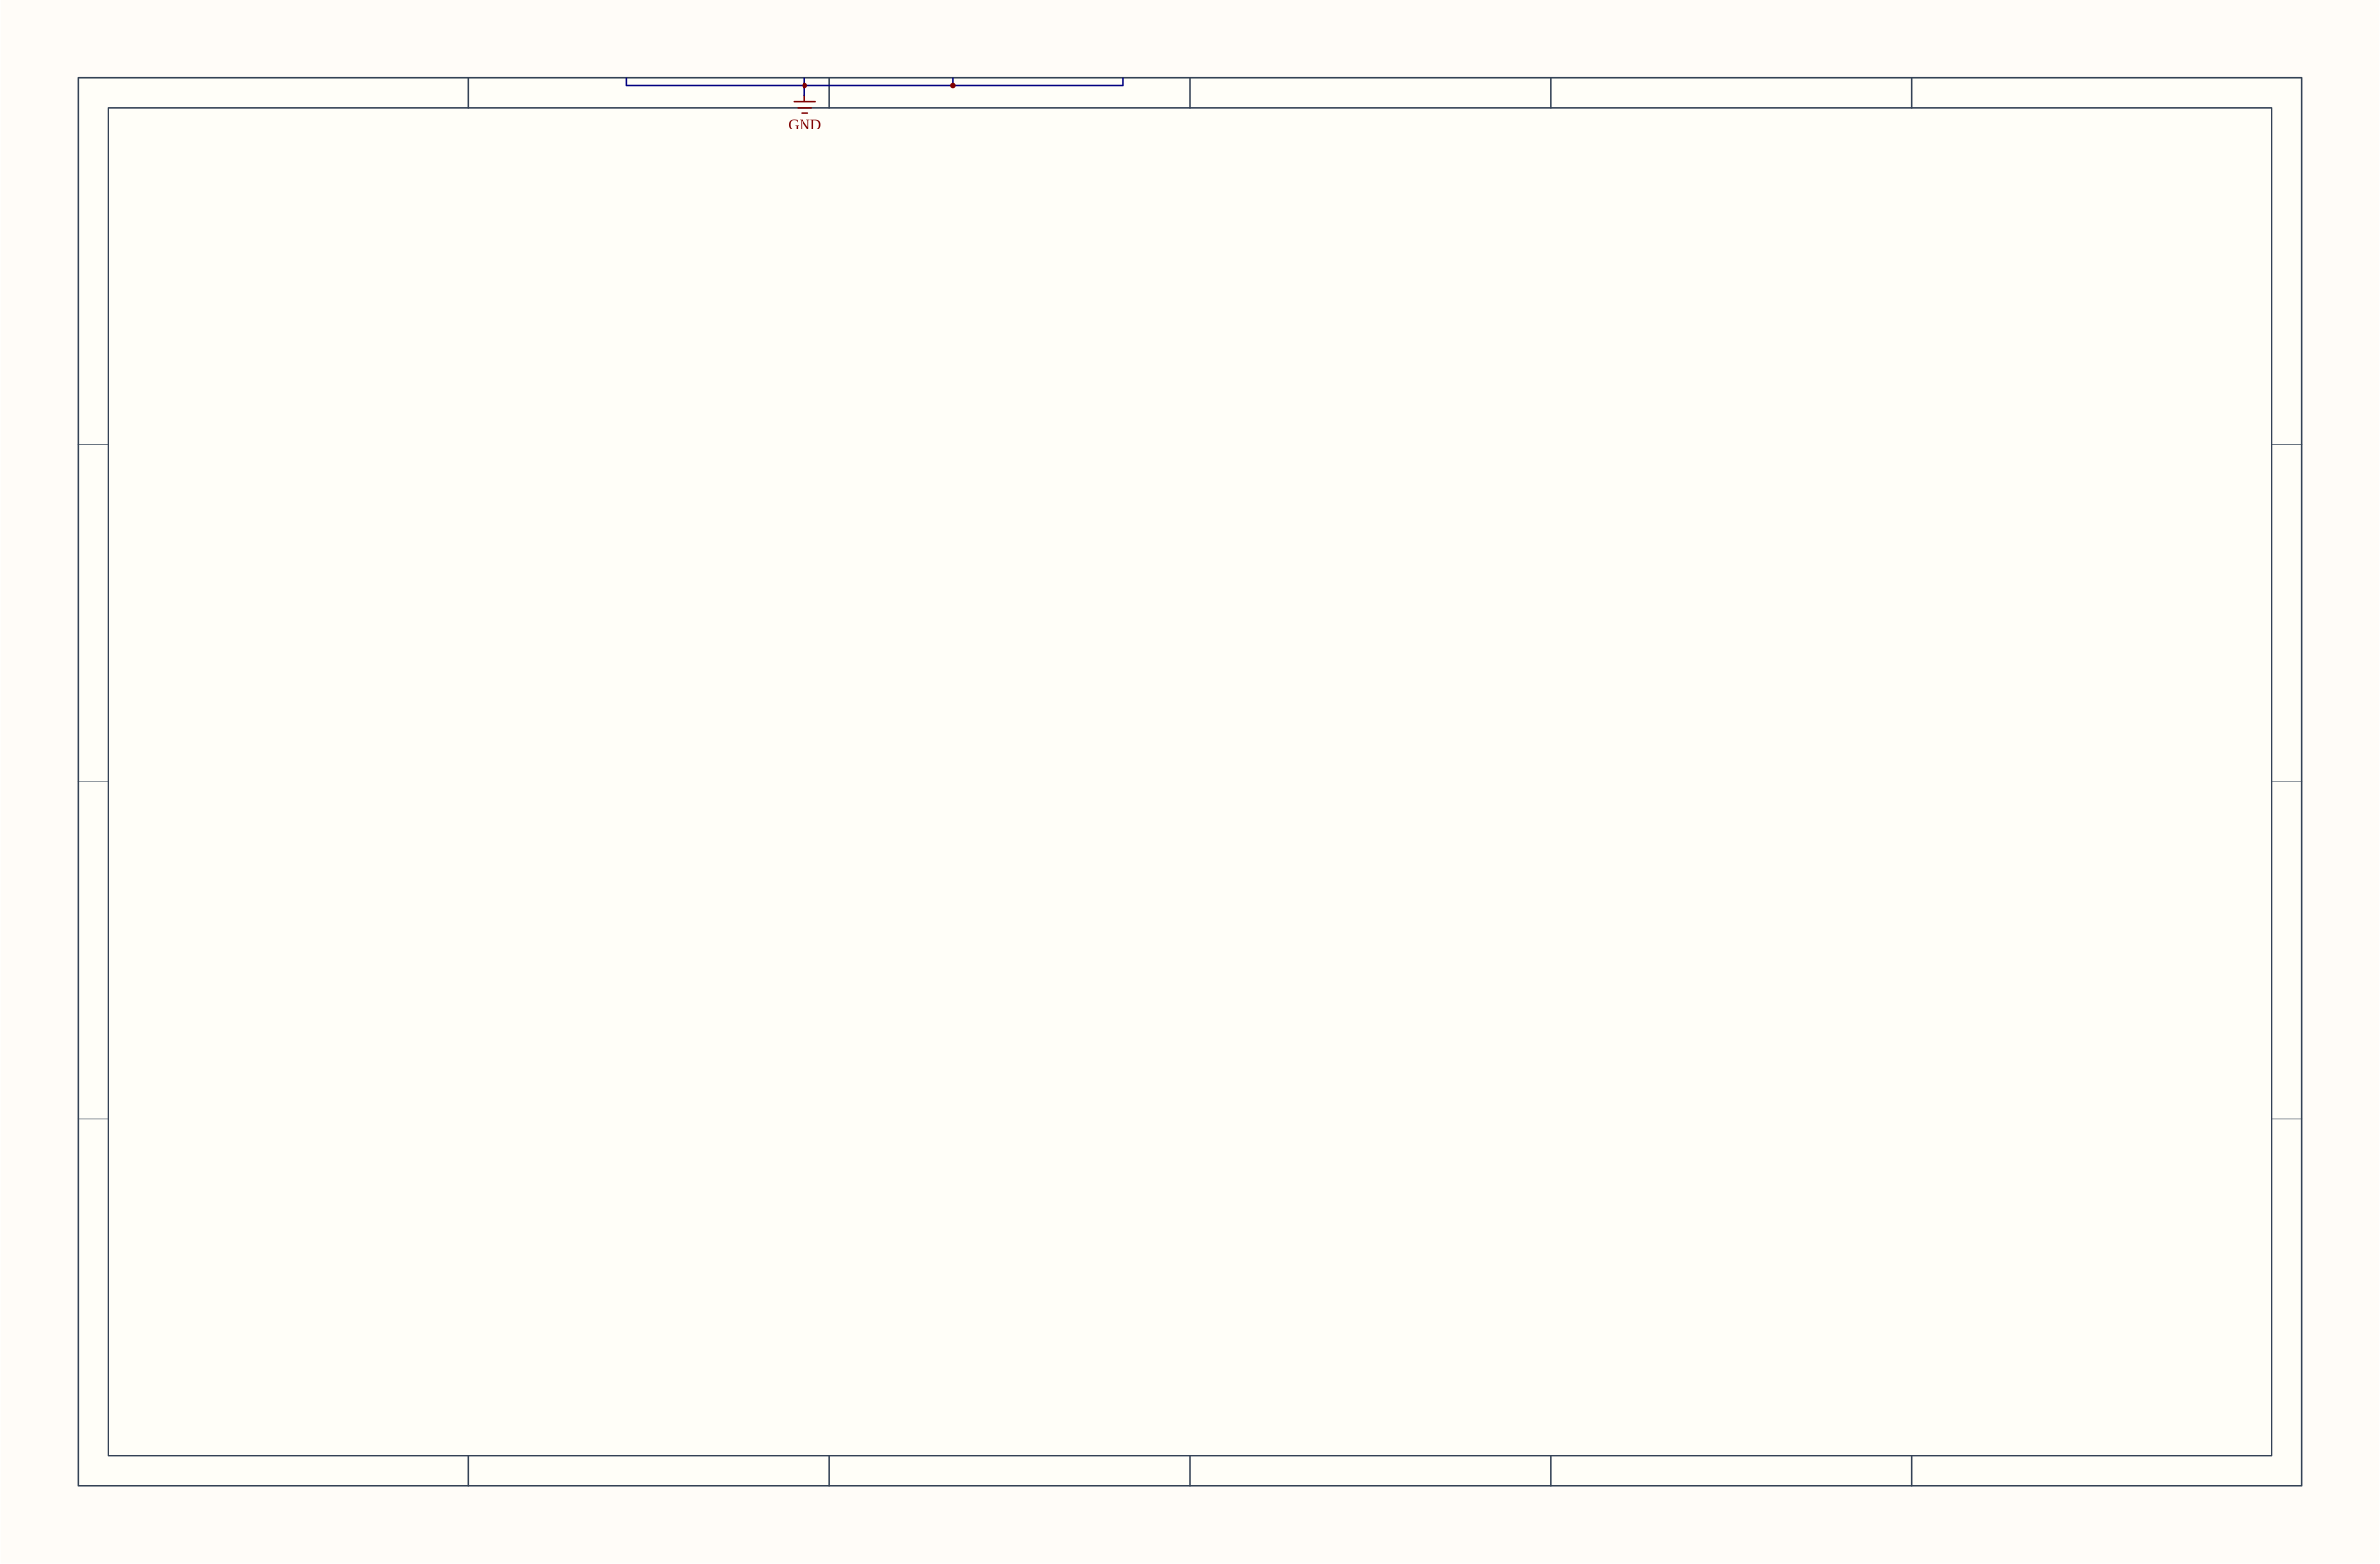
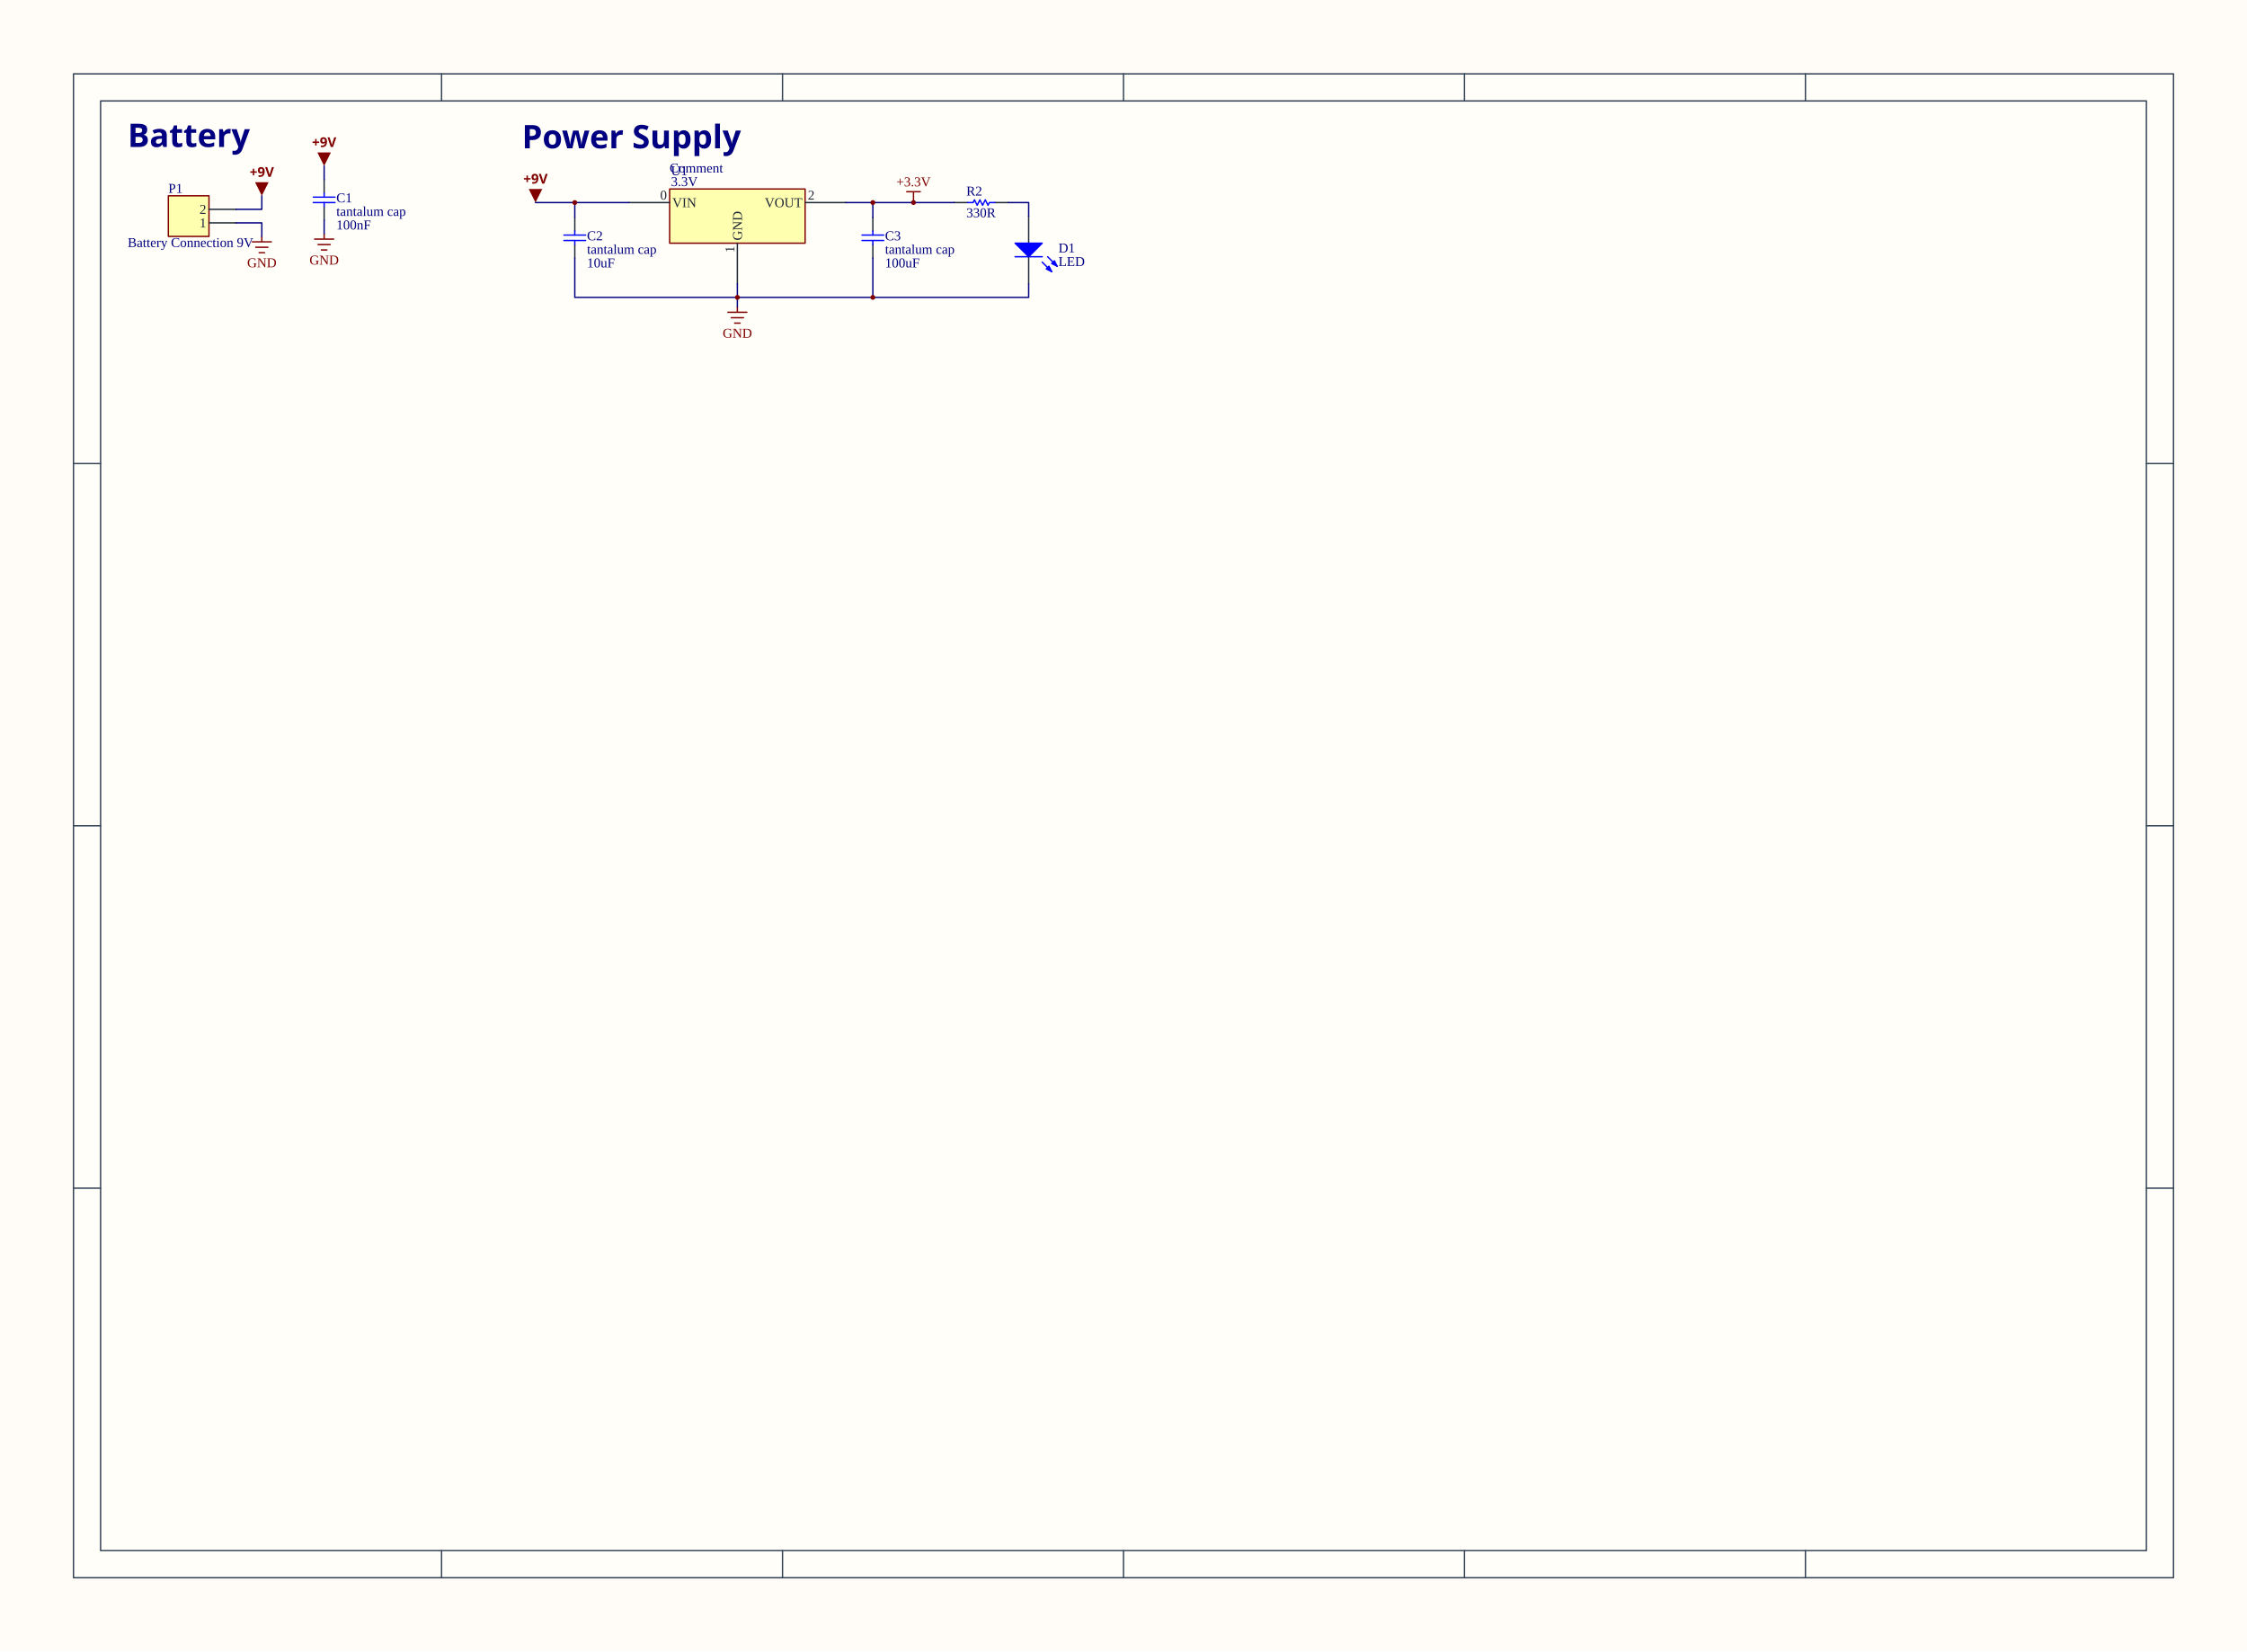
- <svg xmlns="http://www.w3.org/2000/svg" width="1000" height="657" viewBox="0 0 1605 1055" role="img" aria-label="PowerSupply.SchDoc blank sheet reproduction" class="altium-sheet" data-renderer="altiumts">
+ <svg xmlns="http://www.w3.org/2000/svg" width="1000" height="735" viewBox="0 0 1658.5 1218.5" role="img" aria-label="PowerSupply.SchDoc blank sheet reproduction" class="altium-sheet" data-renderer="altiumts">
  <rect width="100%" height="100%" fill="#fffcf8" />
  <g stroke-linecap="round" stroke-linejoin="round">
    <defs>
      <clipPath id="altium-sheet-paper">
-         <rect x="52.5" y="52.5" width="1500" height="950" />
+         <rect x="54.25" y="54.25" width="1550" height="1110" />
      </clipPath>
    </defs>
    <g data-record="SheetBorder" fill="#fffef8" stroke="#334155" stroke-width="1">
-       <rect x="52.5" y="52.5" width="1500" height="950" />
-       <rect x="72.5" y="72.5" width="1460" height="910" fill="none" />
-       <path d="M 315.833 52.5 V 72.5 M 315.833 982.5 V 1002.5" />
-       <path d="M 559.167 52.5 V 72.5 M 559.167 982.5 V 1002.5" />
-       <path d="M 802.5 52.5 V 72.5 M 802.5 982.5 V 1002.5" />
-       <path d="M 1045.833 52.5 V 72.5 M 1045.833 982.5 V 1002.5" />
-       <path d="M 1289.167 52.5 V 72.5 M 1289.167 982.5 V 1002.5" />
-       <path d="M 52.5 300 H 72.5 M 1532.5 300 H 1552.5" />
-       <path d="M 52.5 527.5 H 72.5 M 1532.5 527.5 H 1552.5" />
-       <path d="M 52.5 755 H 72.5 M 1532.5 755 H 1552.5" />
+       <rect x="54.25" y="54.25" width="1550" height="1110" />
+       <rect x="74.25" y="74.25" width="1510" height="1070" fill="none" />
+       <path d="M 325.917 54.25 V 74.25 M 325.917 1144.25 V 1164.25" />
+       <path d="M 577.583 54.25 V 74.25 M 577.583 1144.25 V 1164.25" />
+       <path d="M 829.25 54.25 V 74.25 M 829.25 1144.25 V 1164.25" />
+       <path d="M 1080.917 54.25 V 74.25 M 1080.917 1144.25 V 1164.25" />
+       <path d="M 1332.583 54.25 V 74.25 M 1332.583 1144.25 V 1164.25" />
+       <path d="M 54.25 341.75 H 74.25 M 1584.25 341.75 H 1604.25" />
+       <path d="M 54.25 609.25 H 74.25 M 1584.25 609.25 H 1604.25" />
+       <path d="M 54.25 876.75 H 74.25 M 1584.25 876.75 H 1604.25" />
    </g>
    <g data-sheet-content="true" clip-path="url(#altium-sheet-paper)">
-       <text data-record="4" x="0" y="0" fill="#000080" font-family="Times New Roman" font-size="10" font-style="normal" font-weight="normal" text-decoration="none" text-anchor="start" dominant-baseline="text-after-edge" transform="translate(1632.5 933.5) rotate(0)">=Title</text>
-       <text data-record="4" x="0" y="0" fill="#000080" font-family="Times New Roman" font-size="10" font-style="normal" font-weight="normal" text-decoration="none" text-anchor="start" dominant-baseline="text-after-edge" transform="translate(1852.5 1003.5) rotate(0)">=Author</text>
-       <text data-record="4" x="0" y="0" fill="#000080" font-family="Tahoma" font-size="24" font-style="normal" font-weight="bold" text-decoration="none" text-anchor="start" dominant-baseline="text-after-edge" transform="translate(92.5 -46.5) rotate(0)">Battery</text>
+       <text data-record="4" x="0" y="0" fill="#000080" font-family="Times New Roman" font-size="10" font-style="normal" font-weight="normal" text-decoration="none" text-anchor="start" dominant-baseline="text-after-edge" transform="translate(1634.25 1095.25) rotate(0)">=Title</text>
+       <text data-record="4" x="0" y="0" fill="#000080" font-family="Times New Roman" font-size="10" font-style="normal" font-weight="normal" text-decoration="none" text-anchor="start" dominant-baseline="text-after-edge" transform="translate(1854.25 1165.25) rotate(0)">=Author</text>
+       <text data-record="4" x="0" y="0" fill="#000080" font-family="Tahoma" font-size="24" font-style="normal" font-weight="bold" text-decoration="none" text-anchor="start" dominant-baseline="text-after-edge" transform="translate(94.25 115.25) rotate(0)">Battery</text>
      <g data-record="17">
-         <path d="M 191.5 -17.5 L 186.5 -27.5 L 196.5 -27.5 Z" fill="#800000" />
-         <text x="191.5" y="-31.5" text-anchor="middle" dominant-baseline="auto" fill="#800000" font-family="Tahoma" font-size="10" font-style="normal" font-weight="bold" text-decoration="none">+9V</text>
+         <path d="M 193.25 144.25 L 188.25 134.25 L 198.25 134.25 Z" fill="#800000" />
+         <text x="193.25" y="130.25" text-anchor="middle" dominant-baseline="auto" fill="#800000" font-family="Tahoma" font-size="10" font-style="normal" font-weight="bold" text-decoration="none">+9V</text>
      </g>
      <g data-record="17">
-         <path d="M 191.5 12.5 L 191.5 16.5 M 198.5 16.5 L 184.5 16.5 M 196 20.5 L 187 20.5 M 193.5 24.5 L 189.5 24.5" fill="none" stroke="#800000" stroke-width="1" />
-         <text x="191.5" y="28.5" text-anchor="middle" dominant-baseline="hanging" fill="#800000" font-family="Times New Roman" font-size="10" font-style="normal" font-weight="normal" text-decoration="none">GND</text>
+         <path d="M 193.25 174.25 L 193.25 178.25 M 200.25 178.25 L 186.25 178.25 M 197.75 182.25 L 188.75 182.25 M 195.25 186.25 L 191.25 186.25" fill="none" stroke="#800000" stroke-width="1" />
+         <text x="193.25" y="190.25" text-anchor="middle" dominant-baseline="hanging" fill="#800000" font-family="Times New Roman" font-size="10" font-style="normal" font-weight="normal" text-decoration="none">GND</text>
      </g>
      <g data-record="17">
-         <path d="M 237.5 -39.5 L 232.5 -49.5 L 242.5 -49.5 Z" fill="#800000" />
-         <text x="237.5" y="-53.5" text-anchor="middle" dominant-baseline="auto" fill="#800000" font-family="Tahoma" font-size="10" font-style="normal" font-weight="bold" text-decoration="none">+9V</text>
+         <path d="M 239.25 122.25 L 234.25 112.25 L 244.25 112.25 Z" fill="#800000" />
+         <text x="239.25" y="108.25" text-anchor="middle" dominant-baseline="auto" fill="#800000" font-family="Tahoma" font-size="10" font-style="normal" font-weight="bold" text-decoration="none">+9V</text>
      </g>
      <g data-record="17">
-         <path d="M 237.5 10.5 L 237.5 14.5 M 244.5 14.5 L 230.5 14.5 M 242 18.5 L 233 18.5 M 239.5 22.5 L 235.5 22.5" fill="none" stroke="#800000" stroke-width="1" />
-         <text x="237.5" y="26.5" text-anchor="middle" dominant-baseline="hanging" fill="#800000" font-family="Times New Roman" font-size="10" font-style="normal" font-weight="normal" text-decoration="none">GND</text>
+         <path d="M 239.25 172.25 L 239.25 176.25 M 246.25 176.25 L 232.25 176.25 M 243.75 180.25 L 234.75 180.25 M 241.25 184.25 L 237.25 184.25" fill="none" stroke="#800000" stroke-width="1" />
+         <text x="239.25" y="188.25" text-anchor="middle" dominant-baseline="hanging" fill="#800000" font-family="Times New Roman" font-size="10" font-style="normal" font-weight="normal" text-decoration="none">GND</text>
      </g>
-       <text data-record="41" x="0" y="0" fill="#000080" font-family="Times New Roman" font-size="10" font-style="normal" font-weight="normal" text-decoration="none" text-anchor="start" dominant-baseline="text-after-edge" transform="translate(493.5 -22.5) rotate(0)">3.3V</text>
-       <rect data-record="14" x="492.5" y="-22.5" width="100" height="40" rx="0" fill="#ffffb0" stroke="#800000" stroke-width="1" />
+       <text data-record="41" x="0" y="0" fill="#000080" font-family="Times New Roman" font-size="10" font-style="normal" font-weight="normal" text-decoration="none" text-anchor="start" dominant-baseline="text-after-edge" transform="translate(495.25 139.25) rotate(0)">3.3V</text>
+       <rect data-record="14" x="494.25" y="139.25" width="100" height="40" rx="0" fill="#ffffb0" stroke="#800000" stroke-width="1" />
      <g data-record="2">
-         <line x1="492.5" y1="-12.5" x2="462.5" y2="-12.5" stroke="#1f2937" stroke-width="1" />
-         <text x="0" y="0" fill="#1f2937" font-family="Times New Roman" font-size="10" font-style="normal" font-weight="normal" text-decoration="none" text-anchor="end" dominant-baseline="text-after-edge" transform="translate(490.5 -12.5) rotate(0)">0</text>
-         <text x="0" y="0" fill="#1f2937" font-family="Times New Roman" font-size="10" font-style="normal" font-weight="normal" text-decoration="none" text-anchor="start" dominant-baseline="central" transform="translate(494.5 -12.5) rotate(0)">VIN</text>
+         <line x1="494.25" y1="149.25" x2="464.25" y2="149.25" stroke="#1f2937" stroke-width="1" />
+         <text x="0" y="0" fill="#1f2937" font-family="Times New Roman" font-size="10" font-style="normal" font-weight="normal" text-decoration="none" text-anchor="end" dominant-baseline="text-after-edge" transform="translate(492.25 149.25) rotate(0)">0</text>
+         <text x="0" y="0" fill="#1f2937" font-family="Times New Roman" font-size="10" font-style="normal" font-weight="normal" text-decoration="none" text-anchor="start" dominant-baseline="central" transform="translate(496.25 149.25) rotate(0)">VIN</text>
      </g>
      <g data-record="2">
-         <line x1="592.5" y1="-12.5" x2="622.5" y2="-12.5" stroke="#1f2937" stroke-width="1" />
-         <text x="0" y="0" fill="#1f2937" font-family="Times New Roman" font-size="10" font-style="normal" font-weight="normal" text-decoration="none" text-anchor="start" dominant-baseline="text-after-edge" transform="translate(594.5 -12.5) rotate(0)">2</text>
-         <text x="0" y="0" fill="#1f2937" font-family="Times New Roman" font-size="10" font-style="normal" font-weight="normal" text-decoration="none" text-anchor="end" dominant-baseline="central" transform="translate(590.5 -12.5) rotate(0)">VOUT</text>
+         <line x1="594.25" y1="149.25" x2="624.25" y2="149.25" stroke="#1f2937" stroke-width="1" />
+         <text x="0" y="0" fill="#1f2937" font-family="Times New Roman" font-size="10" font-style="normal" font-weight="normal" text-decoration="none" text-anchor="start" dominant-baseline="text-after-edge" transform="translate(596.25 149.25) rotate(0)">2</text>
+         <text x="0" y="0" fill="#1f2937" font-family="Times New Roman" font-size="10" font-style="normal" font-weight="normal" text-decoration="none" text-anchor="end" dominant-baseline="central" transform="translate(592.25 149.25) rotate(0)">VOUT</text>
      </g>
      <g data-record="2">
-         <line x1="542.5" y1="17.5" x2="542.5" y2="47.5" stroke="#1f2937" stroke-width="1" />
-         <text x="0" y="0" fill="#1f2937" font-family="Times New Roman" font-size="10" font-style="normal" font-weight="normal" text-decoration="none" text-anchor="end" dominant-baseline="text-after-edge" transform="translate(542.5 19.5) rotate(-90)">1</text>
-         <text x="0" y="0" fill="#1f2937" font-family="Times New Roman" font-size="10" font-style="normal" font-weight="normal" text-decoration="none" text-anchor="start" dominant-baseline="central" transform="translate(542.5 15.5) rotate(-90)">GND</text>
+         <line x1="544.25" y1="179.25" x2="544.25" y2="209.25" stroke="#1f2937" stroke-width="1" />
+         <text x="0" y="0" fill="#1f2937" font-family="Times New Roman" font-size="10" font-style="normal" font-weight="normal" text-decoration="none" text-anchor="end" dominant-baseline="text-after-edge" transform="translate(544.25 181.25) rotate(-90)">1</text>
+         <text x="0" y="0" fill="#1f2937" font-family="Times New Roman" font-size="10" font-style="normal" font-weight="normal" text-decoration="none" text-anchor="start" dominant-baseline="central" transform="translate(544.25 177.25) rotate(-90)">GND</text>
      </g>
-       <text data-record="34" x="0" y="0" fill="#000080" font-family="Times New Roman" font-size="10" font-style="normal" font-weight="normal" text-decoration="none" text-anchor="start" dominant-baseline="text-after-edge" transform="translate(493.5 -30.5) rotate(0)">U1</text>
-       <text data-record="41" x="0" y="0" fill="#000080" font-family="Times New Roman" font-size="10" font-style="normal" font-weight="normal" text-decoration="none" text-anchor="start" dominant-baseline="text-after-edge" transform="translate(492.5 -32.5) rotate(0)">Comment</text>
-       <text data-record="4" x="0" y="0" fill="#000080" font-family="Tahoma" font-size="24" font-style="normal" font-weight="bold" text-decoration="none" text-anchor="start" dominant-baseline="text-after-edge" transform="translate(383.5 -45.5) rotate(0)">Power Supply</text>
+       <text data-record="34" x="0" y="0" fill="#000080" font-family="Times New Roman" font-size="10" font-style="normal" font-weight="normal" text-decoration="none" text-anchor="start" dominant-baseline="text-after-edge" transform="translate(495.25 131.25) rotate(0)">U1</text>
+       <text data-record="41" x="0" y="0" fill="#000080" font-family="Times New Roman" font-size="10" font-style="normal" font-weight="normal" text-decoration="none" text-anchor="start" dominant-baseline="text-after-edge" transform="translate(494.25 129.25) rotate(0)">Comment</text>
+       <text data-record="4" x="0" y="0" fill="#000080" font-family="Tahoma" font-size="24" font-style="normal" font-weight="bold" text-decoration="none" text-anchor="start" dominant-baseline="text-after-edge" transform="translate(385.25 116.25) rotate(0)">Power Supply</text>
      <g data-record="17">
-         <path d="M 542.5 64.5 L 542.5 68.5 M 549.5 68.5 L 535.5 68.5 M 547 72.5 L 538 72.5 M 544.5 76.5 L 540.5 76.5" fill="none" stroke="#800000" stroke-width="1" />
-         <text x="542.5" y="80.5" text-anchor="middle" dominant-baseline="hanging" fill="#800000" font-family="Times New Roman" font-size="10" font-style="normal" font-weight="normal" text-decoration="none">GND</text>
+         <path d="M 544.25 226.25 L 544.25 230.25 M 551.25 230.25 L 537.25 230.25 M 548.75 234.25 L 539.75 234.25 M 546.25 238.25 L 542.25 238.25" fill="none" stroke="#800000" stroke-width="1" />
+         <text x="544.25" y="242.25" text-anchor="middle" dominant-baseline="hanging" fill="#800000" font-family="Times New Roman" font-size="10" font-style="normal" font-weight="normal" text-decoration="none">GND</text>
      </g>
      <g data-record="17">
-         <path d="M 393.5 -12.5 L 388.5 -22.5 L 398.5 -22.5 Z" fill="#800000" />
-         <text x="393.5" y="-26.5" text-anchor="middle" dominant-baseline="auto" fill="#800000" font-family="Tahoma" font-size="10" font-style="normal" font-weight="bold" text-decoration="none">+9V</text>
+         <path d="M 395.25 149.25 L 390.25 139.25 L 400.25 139.25 Z" fill="#800000" />
+         <text x="395.25" y="135.25" text-anchor="middle" dominant-baseline="auto" fill="#800000" font-family="Tahoma" font-size="10" font-style="normal" font-weight="bold" text-decoration="none">+9V</text>
      </g>
      <g data-record="17">
-         <path d="M 672.5 -12.5 L 672.5 -20.5 M 667.5 -20.5 L 677.5 -20.5" fill="none" stroke="#800000" stroke-width="1" />
-         <text x="672.5" y="-24.5" text-anchor="middle" dominant-baseline="auto" fill="#800000" font-family="Times New Roman" font-size="10" font-style="normal" font-weight="normal" text-decoration="none">+3.3V</text>
+         <path d="M 674.25 149.25 L 674.25 141.25 M 669.25 141.25 L 679.25 141.25" fill="none" stroke="#800000" stroke-width="1" />
+         <text x="674.25" y="137.25" text-anchor="middle" dominant-baseline="auto" fill="#800000" font-family="Times New Roman" font-size="10" font-style="normal" font-weight="normal" text-decoration="none">+3.3V</text>
      </g>
-       <rect data-record="14" x="122.5" y="-17.5" width="30" height="30" rx="0" fill="#ffffb0" stroke="#800000" stroke-width="1" />
+       <rect data-record="14" x="124.25" y="144.25" width="30" height="30" rx="0" fill="#ffffb0" stroke="#800000" stroke-width="1" />
      <g data-record="2">
-         <line x1="152.5" y1="2.5" x2="172.5" y2="2.5" stroke="#1f2937" stroke-width="1" />
-         <text x="0" y="0" fill="#1f2937" font-family="Times New Roman" font-size="10" font-style="normal" font-weight="normal" text-decoration="none" text-anchor="end" dominant-baseline="central" transform="translate(150.5 2.5) rotate(0)">1</text>
+         <line x1="154.25" y1="164.25" x2="174.25" y2="164.25" stroke="#1f2937" stroke-width="1" />
+         <text x="0" y="0" fill="#1f2937" font-family="Times New Roman" font-size="10" font-style="normal" font-weight="normal" text-decoration="none" text-anchor="end" dominant-baseline="central" transform="translate(152.25 164.25) rotate(0)">1</text>
      </g>
      <g data-record="2">
-         <line x1="152.5" y1="-7.5" x2="172.5" y2="-7.5" stroke="#1f2937" stroke-width="1" />
-         <text x="0" y="0" fill="#1f2937" font-family="Times New Roman" font-size="10" font-style="normal" font-weight="normal" text-decoration="none" text-anchor="end" dominant-baseline="central" transform="translate(150.5 -7.5) rotate(0)">2</text>
+         <line x1="154.25" y1="154.25" x2="174.25" y2="154.25" stroke="#1f2937" stroke-width="1" />
+         <text x="0" y="0" fill="#1f2937" font-family="Times New Roman" font-size="10" font-style="normal" font-weight="normal" text-decoration="none" text-anchor="end" dominant-baseline="central" transform="translate(152.25 154.25) rotate(0)">2</text>
      </g>
-       <text data-record="34" x="0" y="0" fill="#000080" font-family="Times New Roman" font-size="10" font-style="normal" font-weight="normal" text-decoration="none" text-anchor="start" dominant-baseline="text-after-edge" transform="translate(122.5 -17.5) rotate(0)">P1</text>
-       <text data-record="41" x="0" y="0" fill="#000080" font-family="Times New Roman" font-size="10" font-style="normal" font-weight="normal" text-decoration="none" text-anchor="start" dominant-baseline="text-after-edge" transform="translate(92.5 22.5) rotate(0)">Battery Connection 9V</text>
+       <text data-record="34" x="0" y="0" fill="#000080" font-family="Times New Roman" font-size="10" font-style="normal" font-weight="normal" text-decoration="none" text-anchor="start" dominant-baseline="text-after-edge" transform="translate(124.25 144.25) rotate(0)">P1</text>
+       <text data-record="41" x="0" y="0" fill="#000080" font-family="Times New Roman" font-size="10" font-style="normal" font-weight="normal" text-decoration="none" text-anchor="start" dominant-baseline="text-after-edge" transform="translate(94.25 184.25) rotate(0)">Battery Connection 9V</text>
      <g data-record="2">
-         <line x1="237.5" y1="-9.5" x2="237.5" y2="0.5" stroke="#1f2937" stroke-width="1" />
+         <line x1="239.25" y1="152.25" x2="239.25" y2="162.25" stroke="#1f2937" stroke-width="1" />
      </g>
      <g data-record="2">
-         <line x1="237.5" y1="-19.5" x2="237.5" y2="-29.5" stroke="#1f2937" stroke-width="1" />
+         <line x1="239.25" y1="142.25" x2="239.25" y2="132.25" stroke="#1f2937" stroke-width="1" />
      </g>
-       <line data-record="13" x1="229.5" y1="-16.5" x2="245.5" y2="-16.5" stroke="#0000ff" stroke-width="1" />
-       <line data-record="13" x1="245.5" y1="-12.5" x2="229.5" y2="-12.5" stroke="#0000ff" stroke-width="1" />
-       <polyline data-record="6" points="237.5,-9.5 237.5,-12.5" fill="none" stroke="#0000ff" stroke-width="1" />
-       <polyline data-record="6" points="237.5,-19.5 237.5,-16.5" fill="none" stroke="#0000ff" stroke-width="1" />
-       <text data-record="41" x="0" y="0" fill="#000080" font-family="Times New Roman" font-size="10" font-style="normal" font-weight="normal" text-decoration="none" text-anchor="start" dominant-baseline="text-after-edge" transform="translate(246.5 9.5) rotate(0)">100nF</text>
-       <text data-record="34" x="0" y="0" fill="#000080" font-family="Times New Roman" font-size="10" font-style="normal" font-weight="normal" text-decoration="none" text-anchor="start" dominant-baseline="text-after-edge" transform="translate(246.5 -10.5) rotate(0)">C1</text>
-       <text data-record="41" x="0" y="0" fill="#000080" font-family="Times New Roman" font-size="10" font-style="normal" font-weight="normal" text-decoration="none" text-anchor="start" dominant-baseline="text-after-edge" transform="translate(246.5 -0.5) rotate(0)">tantalum cap</text>
+       <line data-record="13" x1="231.25" y1="145.25" x2="247.25" y2="145.25" stroke="#0000ff" stroke-width="1" />
+       <line data-record="13" x1="247.25" y1="149.25" x2="231.25" y2="149.25" stroke="#0000ff" stroke-width="1" />
+       <polyline data-record="6" points="239.25,152.25 239.25,149.25" fill="none" stroke="#0000ff" stroke-width="1" />
+       <polyline data-record="6" points="239.25,142.25 239.25,145.25" fill="none" stroke="#0000ff" stroke-width="1" />
+       <text data-record="41" x="0" y="0" fill="#000080" font-family="Times New Roman" font-size="10" font-style="normal" font-weight="normal" text-decoration="none" text-anchor="start" dominant-baseline="text-after-edge" transform="translate(248.25 171.25) rotate(0)">100nF</text>
+       <text data-record="34" x="0" y="0" fill="#000080" font-family="Times New Roman" font-size="10" font-style="normal" font-weight="normal" text-decoration="none" text-anchor="start" dominant-baseline="text-after-edge" transform="translate(248.25 151.25) rotate(0)">C1</text>
+       <text data-record="41" x="0" y="0" fill="#000080" font-family="Times New Roman" font-size="10" font-style="normal" font-weight="normal" text-decoration="none" text-anchor="start" dominant-baseline="text-after-edge" transform="translate(248.25 161.25) rotate(0)">tantalum cap</text>
      <g data-record="2">
-         <line x1="422.5" y1="18.5" x2="422.5" y2="28.5" stroke="#1f2937" stroke-width="1" />
+         <line x1="424.25" y1="180.25" x2="424.25" y2="190.25" stroke="#1f2937" stroke-width="1" />
      </g>
      <g data-record="2">
-         <line x1="422.5" y1="8.5" x2="422.5" y2="-1.5" stroke="#1f2937" stroke-width="1" />
+         <line x1="424.25" y1="170.25" x2="424.25" y2="160.25" stroke="#1f2937" stroke-width="1" />
      </g>
-       <line data-record="13" x1="414.5" y1="11.5" x2="430.5" y2="11.5" stroke="#0000ff" stroke-width="1" />
-       <line data-record="13" x1="430.5" y1="15.5" x2="414.5" y2="15.5" stroke="#0000ff" stroke-width="1" />
-       <polyline data-record="6" points="422.5,18.5 422.5,15.5" fill="none" stroke="#0000ff" stroke-width="1" />
-       <polyline data-record="6" points="422.5,8.5 422.5,11.5" fill="none" stroke="#0000ff" stroke-width="1" />
-       <text data-record="41" x="0" y="0" fill="#000080" font-family="Times New Roman" font-size="10" font-style="normal" font-weight="normal" text-decoration="none" text-anchor="start" dominant-baseline="text-after-edge" transform="translate(431.5 37.5) rotate(0)">10uF</text>
-       <text data-record="34" x="0" y="0" fill="#000080" font-family="Times New Roman" font-size="10" font-style="normal" font-weight="normal" text-decoration="none" text-anchor="start" dominant-baseline="text-after-edge" transform="translate(431.5 17.5) rotate(0)">C2</text>
-       <text data-record="41" x="0" y="0" fill="#000080" font-family="Times New Roman" font-size="10" font-style="normal" font-weight="normal" text-decoration="none" text-anchor="start" dominant-baseline="text-after-edge" transform="translate(431.5 27.5) rotate(0)">tantalum cap</text>
+       <line data-record="13" x1="416.25" y1="173.25" x2="432.25" y2="173.25" stroke="#0000ff" stroke-width="1" />
+       <line data-record="13" x1="432.25" y1="177.25" x2="416.25" y2="177.25" stroke="#0000ff" stroke-width="1" />
+       <polyline data-record="6" points="424.25,180.25 424.25,177.25" fill="none" stroke="#0000ff" stroke-width="1" />
+       <polyline data-record="6" points="424.25,170.25 424.25,173.25" fill="none" stroke="#0000ff" stroke-width="1" />
+       <text data-record="41" x="0" y="0" fill="#000080" font-family="Times New Roman" font-size="10" font-style="normal" font-weight="normal" text-decoration="none" text-anchor="start" dominant-baseline="text-after-edge" transform="translate(433.25 199.25) rotate(0)">10uF</text>
+       <text data-record="34" x="0" y="0" fill="#000080" font-family="Times New Roman" font-size="10" font-style="normal" font-weight="normal" text-decoration="none" text-anchor="start" dominant-baseline="text-after-edge" transform="translate(433.25 179.25) rotate(0)">C2</text>
+       <text data-record="41" x="0" y="0" fill="#000080" font-family="Times New Roman" font-size="10" font-style="normal" font-weight="normal" text-decoration="none" text-anchor="start" dominant-baseline="text-after-edge" transform="translate(433.25 189.25) rotate(0)">tantalum cap</text>
      <g data-record="2">
-         <line x1="642.5" y1="18.5" x2="642.5" y2="28.5" stroke="#1f2937" stroke-width="1" />
+         <line x1="644.25" y1="180.25" x2="644.25" y2="190.25" stroke="#1f2937" stroke-width="1" />
      </g>
      <g data-record="2">
-         <line x1="642.5" y1="8.5" x2="642.5" y2="-1.5" stroke="#1f2937" stroke-width="1" />
+         <line x1="644.25" y1="170.25" x2="644.25" y2="160.25" stroke="#1f2937" stroke-width="1" />
      </g>
-       <line data-record="13" x1="634.5" y1="11.5" x2="650.5" y2="11.5" stroke="#0000ff" stroke-width="1" />
-       <line data-record="13" x1="650.5" y1="15.5" x2="634.5" y2="15.5" stroke="#0000ff" stroke-width="1" />
-       <polyline data-record="6" points="642.5,18.5 642.5,15.5" fill="none" stroke="#0000ff" stroke-width="1" />
-       <polyline data-record="6" points="642.5,8.5 642.5,11.5" fill="none" stroke="#0000ff" stroke-width="1" />
-       <text data-record="41" x="0" y="0" fill="#000080" font-family="Times New Roman" font-size="10" font-style="normal" font-weight="normal" text-decoration="none" text-anchor="start" dominant-baseline="text-after-edge" transform="translate(651.5 37.5) rotate(0)">100uF</text>
-       <text data-record="34" x="0" y="0" fill="#000080" font-family="Times New Roman" font-size="10" font-style="normal" font-weight="normal" text-decoration="none" text-anchor="start" dominant-baseline="text-after-edge" transform="translate(651.5 17.5) rotate(0)">C3</text>
-       <text data-record="41" x="0" y="0" fill="#000080" font-family="Times New Roman" font-size="10" font-style="normal" font-weight="normal" text-decoration="none" text-anchor="start" dominant-baseline="text-after-edge" transform="translate(651.5 27.5) rotate(0)">tantalum cap</text>
+       <line data-record="13" x1="636.25" y1="173.25" x2="652.25" y2="173.25" stroke="#0000ff" stroke-width="1" />
+       <line data-record="13" x1="652.25" y1="177.25" x2="636.25" y2="177.25" stroke="#0000ff" stroke-width="1" />
+       <polyline data-record="6" points="644.25,180.25 644.25,177.25" fill="none" stroke="#0000ff" stroke-width="1" />
+       <polyline data-record="6" points="644.25,170.25 644.25,173.25" fill="none" stroke="#0000ff" stroke-width="1" />
+       <text data-record="41" x="0" y="0" fill="#000080" font-family="Times New Roman" font-size="10" font-style="normal" font-weight="normal" text-decoration="none" text-anchor="start" dominant-baseline="text-after-edge" transform="translate(653.25 199.25) rotate(0)">100uF</text>
+       <text data-record="34" x="0" y="0" fill="#000080" font-family="Times New Roman" font-size="10" font-style="normal" font-weight="normal" text-decoration="none" text-anchor="start" dominant-baseline="text-after-edge" transform="translate(653.25 179.25) rotate(0)">C3</text>
+       <text data-record="41" x="0" y="0" fill="#000080" font-family="Times New Roman" font-size="10" font-style="normal" font-weight="normal" text-decoration="none" text-anchor="start" dominant-baseline="text-after-edge" transform="translate(653.25 189.25) rotate(0)">tantalum cap</text>
      <g data-record="2">
-         <line x1="757.5" y1="17.5" x2="757.5" y2="-2.5" stroke="#1f2937" stroke-width="1" />
+         <line x1="759.25" y1="179.25" x2="759.25" y2="159.25" stroke="#1f2937" stroke-width="1" />
      </g>
      <g data-record="2">
-         <line x1="757.5" y1="27.5" x2="757.5" y2="47.5" stroke="#1f2937" stroke-width="1" />
+         <line x1="759.25" y1="189.25" x2="759.25" y2="209.25" stroke="#1f2937" stroke-width="1" />
      </g>
-       <polygon data-record="7" points="747.5,17.5 757.5,27.5 767.5,17.5" fill="#0000ff" stroke="#0000ff" stroke-width="1" />
-       <polyline data-record="6" points="767.5,31.5 774.5,38.5" fill="none" stroke="#0000ff" stroke-width="1" />
-       <polyline data-record="6" points="771.5,27.5 778.5,34.5" fill="none" stroke="#0000ff" stroke-width="1" />
-       <polygon data-record="7" points="774.5,38.5 772.5,34.5 770.5,36.5" fill="#0000ff" stroke="#0000ff" stroke-width="1" />
-       <polygon data-record="7" points="778.5,34.5 776.5,30.5 774.5,32.5" fill="#0000ff" stroke="#0000ff" stroke-width="1" />
-       <polyline data-record="6" points="767.5,27.5 747.5,27.5" fill="none" stroke="#0000ff" stroke-width="1" />
-       <text data-record="34" x="0" y="0" fill="#000080" font-family="Times New Roman" font-size="10" font-style="normal" font-weight="normal" text-decoration="none" text-anchor="start" dominant-baseline="text-after-edge" transform="translate(779.5 26.5) rotate(0)">D1</text>
-       <text data-record="41" x="0" y="0" fill="#000080" font-family="Times New Roman" font-size="10" font-style="normal" font-weight="normal" text-decoration="none" text-anchor="start" dominant-baseline="text-after-edge" transform="translate(779.5 36.5) rotate(0)">LED</text>
+       <polygon data-record="7" points="749.25,179.25 759.25,189.25 769.25,179.25" fill="#0000ff" stroke="#0000ff" stroke-width="1" />
+       <polyline data-record="6" points="769.25,193.25 776.25,200.25" fill="none" stroke="#0000ff" stroke-width="1" />
+       <polyline data-record="6" points="773.25,189.25 780.25,196.25" fill="none" stroke="#0000ff" stroke-width="1" />
+       <polygon data-record="7" points="776.25,200.25 774.25,196.25 772.25,198.25" fill="#0000ff" stroke="#0000ff" stroke-width="1" />
+       <polygon data-record="7" points="780.25,196.25 778.25,192.25 776.25,194.25" fill="#0000ff" stroke="#0000ff" stroke-width="1" />
+       <polyline data-record="6" points="769.25,189.25 749.25,189.25" fill="none" stroke="#0000ff" stroke-width="1" />
+       <text data-record="34" x="0" y="0" fill="#000080" font-family="Times New Roman" font-size="10" font-style="normal" font-weight="normal" text-decoration="none" text-anchor="start" dominant-baseline="text-after-edge" transform="translate(781.25 188.25) rotate(0)">D1</text>
+       <text data-record="41" x="0" y="0" fill="#000080" font-family="Times New Roman" font-size="10" font-style="normal" font-weight="normal" text-decoration="none" text-anchor="start" dominant-baseline="text-after-edge" transform="translate(781.25 198.25) rotate(0)">LED</text>
      <g data-record="2">
-         <line x1="732.5" y1="-12.5" x2="742.5" y2="-12.5" stroke="#1f2937" stroke-width="1" />
+         <line x1="734.25" y1="149.25" x2="744.25" y2="149.25" stroke="#1f2937" stroke-width="1" />
      </g>
      <g data-record="2">
-         <line x1="712.5" y1="-12.5" x2="702.5" y2="-12.5" stroke="#1f2937" stroke-width="1" />
+         <line x1="714.25" y1="149.25" x2="704.25" y2="149.25" stroke="#1f2937" stroke-width="1" />
      </g>
-       <polyline data-record="6" points="732.5,-12.5 728.5,-12.5 727.5,-10.5 725.5,-14.5 723.5,-10.5 721.5,-14.5 719.5,-10.5 717.5,-14.5 716.5,-12.5 712.5,-12.5" fill="none" stroke="#0000ff" stroke-width="1" />
-       <text data-record="41" x="0" y="0" fill="#000080" font-family="Times New Roman" font-size="10" font-style="normal" font-weight="normal" text-decoration="none" text-anchor="start" dominant-baseline="text-after-edge" transform="translate(711.5 0.5) rotate(0)">330R</text>
-       <text data-record="34" x="0" y="0" fill="#000080" font-family="Times New Roman" font-size="10" font-style="normal" font-weight="normal" text-decoration="none" text-anchor="start" dominant-baseline="text-after-edge" transform="translate(711.5 -15.5) rotate(0)">R2</text>
-       <polyline data-record="27" points="191.5,-17.5 191.5,-7.5 172.5,-7.5" fill="none" stroke="#000080" stroke-width="1" />
-       <polyline data-record="27" points="172.5,2.5 191.5,2.5 191.5,12.5" fill="none" stroke="#000080" stroke-width="1" />
-       <polyline data-record="27" points="237.5,10.5 237.5,0.5" fill="none" stroke="#000080" stroke-width="1" />
-       <polyline data-record="27" points="237.5,-39.5 237.5,-29.5" fill="none" stroke="#000080" stroke-width="1" />
-       <polyline data-record="27" points="622.5,-12.5 642.5,-12.5 642.5,-1.5" fill="none" stroke="#000080" stroke-width="1" />
-       <polyline data-record="27" points="542.5,47.5 542.5,57.5 542.5,64.5" fill="none" stroke="#000080" stroke-width="1" />
-       <polyline data-record="27" points="542.5,57.5 642.5,57.5 642.5,28.5" fill="none" stroke="#000080" stroke-width="1" />
-       <polyline data-record="27" points="422.5,28.5 422.5,57.5 542.5,57.5" fill="none" stroke="#000080" stroke-width="1" />
-       <polyline data-record="27" points="642.5,-12.5 672.5,-12.5" fill="none" stroke="#000080" stroke-width="1" />
-       <polyline data-record="27" points="393.5,-12.5 422.5,-12.5 462.5,-12.5" fill="none" stroke="#000080" stroke-width="1" />
-       <polyline data-record="27" points="422.5,-1.5 422.5,-12.5" fill="none" stroke="#000080" stroke-width="1" />
-       <polyline data-record="27" points="642.5,57.5 757.5,57.5 757.5,47.5" fill="none" stroke="#000080" stroke-width="1" />
-       <polyline data-record="27" points="672.5,-12.5 702.5,-12.5" fill="none" stroke="#000080" stroke-width="1" />
-       <polyline data-record="27" points="742.5,-12.5 757.5,-12.5 757.5,-2.5" fill="none" stroke="#000080" stroke-width="1" />
-       <circle data-record="29" cx="422.5" cy="-12.5" r="1.8" fill="#800000" />
-       <circle data-record="29" cx="542.5" cy="57.5" r="1.8" fill="#800000" />
-       <circle data-record="29" cx="642.5" cy="57.5" r="1.8" fill="#800000" />
-       <circle data-record="29" cx="642.5" cy="-12.5" r="1.8" fill="#800000" />
-       <circle data-record="29" cx="672.5" cy="-12.5" r="1.8" fill="#800000" />
+       <polyline data-record="6" points="734.25,149.25 730.25,149.25 729.25,151.25 727.25,147.25 725.25,151.25 723.25,147.25 721.25,151.25 719.25,147.25 718.25,149.25 714.25,149.25" fill="none" stroke="#0000ff" stroke-width="1" />
+       <text data-record="41" x="0" y="0" fill="#000080" font-family="Times New Roman" font-size="10" font-style="normal" font-weight="normal" text-decoration="none" text-anchor="start" dominant-baseline="text-after-edge" transform="translate(713.25 162.25) rotate(0)">330R</text>
+       <text data-record="34" x="0" y="0" fill="#000080" font-family="Times New Roman" font-size="10" font-style="normal" font-weight="normal" text-decoration="none" text-anchor="start" dominant-baseline="text-after-edge" transform="translate(713.25 146.25) rotate(0)">R2</text>
+       <polyline data-record="27" points="193.25,144.25 193.25,154.25 174.25,154.25" fill="none" stroke="#000080" stroke-width="1" />
+       <polyline data-record="27" points="174.25,164.25 193.25,164.25 193.25,174.25" fill="none" stroke="#000080" stroke-width="1" />
+       <polyline data-record="27" points="239.25,172.25 239.25,162.25" fill="none" stroke="#000080" stroke-width="1" />
+       <polyline data-record="27" points="239.25,122.25 239.25,132.25" fill="none" stroke="#000080" stroke-width="1" />
+       <polyline data-record="27" points="624.25,149.25 644.25,149.25 644.25,160.25" fill="none" stroke="#000080" stroke-width="1" />
+       <polyline data-record="27" points="544.25,209.25 544.25,219.25 544.25,226.25" fill="none" stroke="#000080" stroke-width="1" />
+       <polyline data-record="27" points="544.25,219.25 644.25,219.25 644.25,190.25" fill="none" stroke="#000080" stroke-width="1" />
+       <polyline data-record="27" points="424.25,190.25 424.25,219.25 544.25,219.25" fill="none" stroke="#000080" stroke-width="1" />
+       <polyline data-record="27" points="644.25,149.25 674.25,149.25" fill="none" stroke="#000080" stroke-width="1" />
+       <polyline data-record="27" points="395.25,149.25 424.25,149.25 464.25,149.25" fill="none" stroke="#000080" stroke-width="1" />
+       <polyline data-record="27" points="424.25,160.25 424.25,149.25" fill="none" stroke="#000080" stroke-width="1" />
+       <polyline data-record="27" points="644.25,219.25 759.25,219.25 759.25,209.25" fill="none" stroke="#000080" stroke-width="1" />
+       <polyline data-record="27" points="674.25,149.25 704.25,149.25" fill="none" stroke="#000080" stroke-width="1" />
+       <polyline data-record="27" points="744.25,149.25 759.25,149.25 759.25,159.25" fill="none" stroke="#000080" stroke-width="1" />
+       <circle data-record="29" cx="424.25" cy="149.25" r="1.8" fill="#800000" />
+       <circle data-record="29" cx="544.25" cy="219.25" r="1.8" fill="#800000" />
+       <circle data-record="29" cx="644.25" cy="219.25" r="1.8" fill="#800000" />
+       <circle data-record="29" cx="644.25" cy="149.25" r="1.8" fill="#800000" />
+       <circle data-record="29" cx="674.25" cy="149.25" r="1.8" fill="#800000" />
    </g>
  </g>
</svg>
